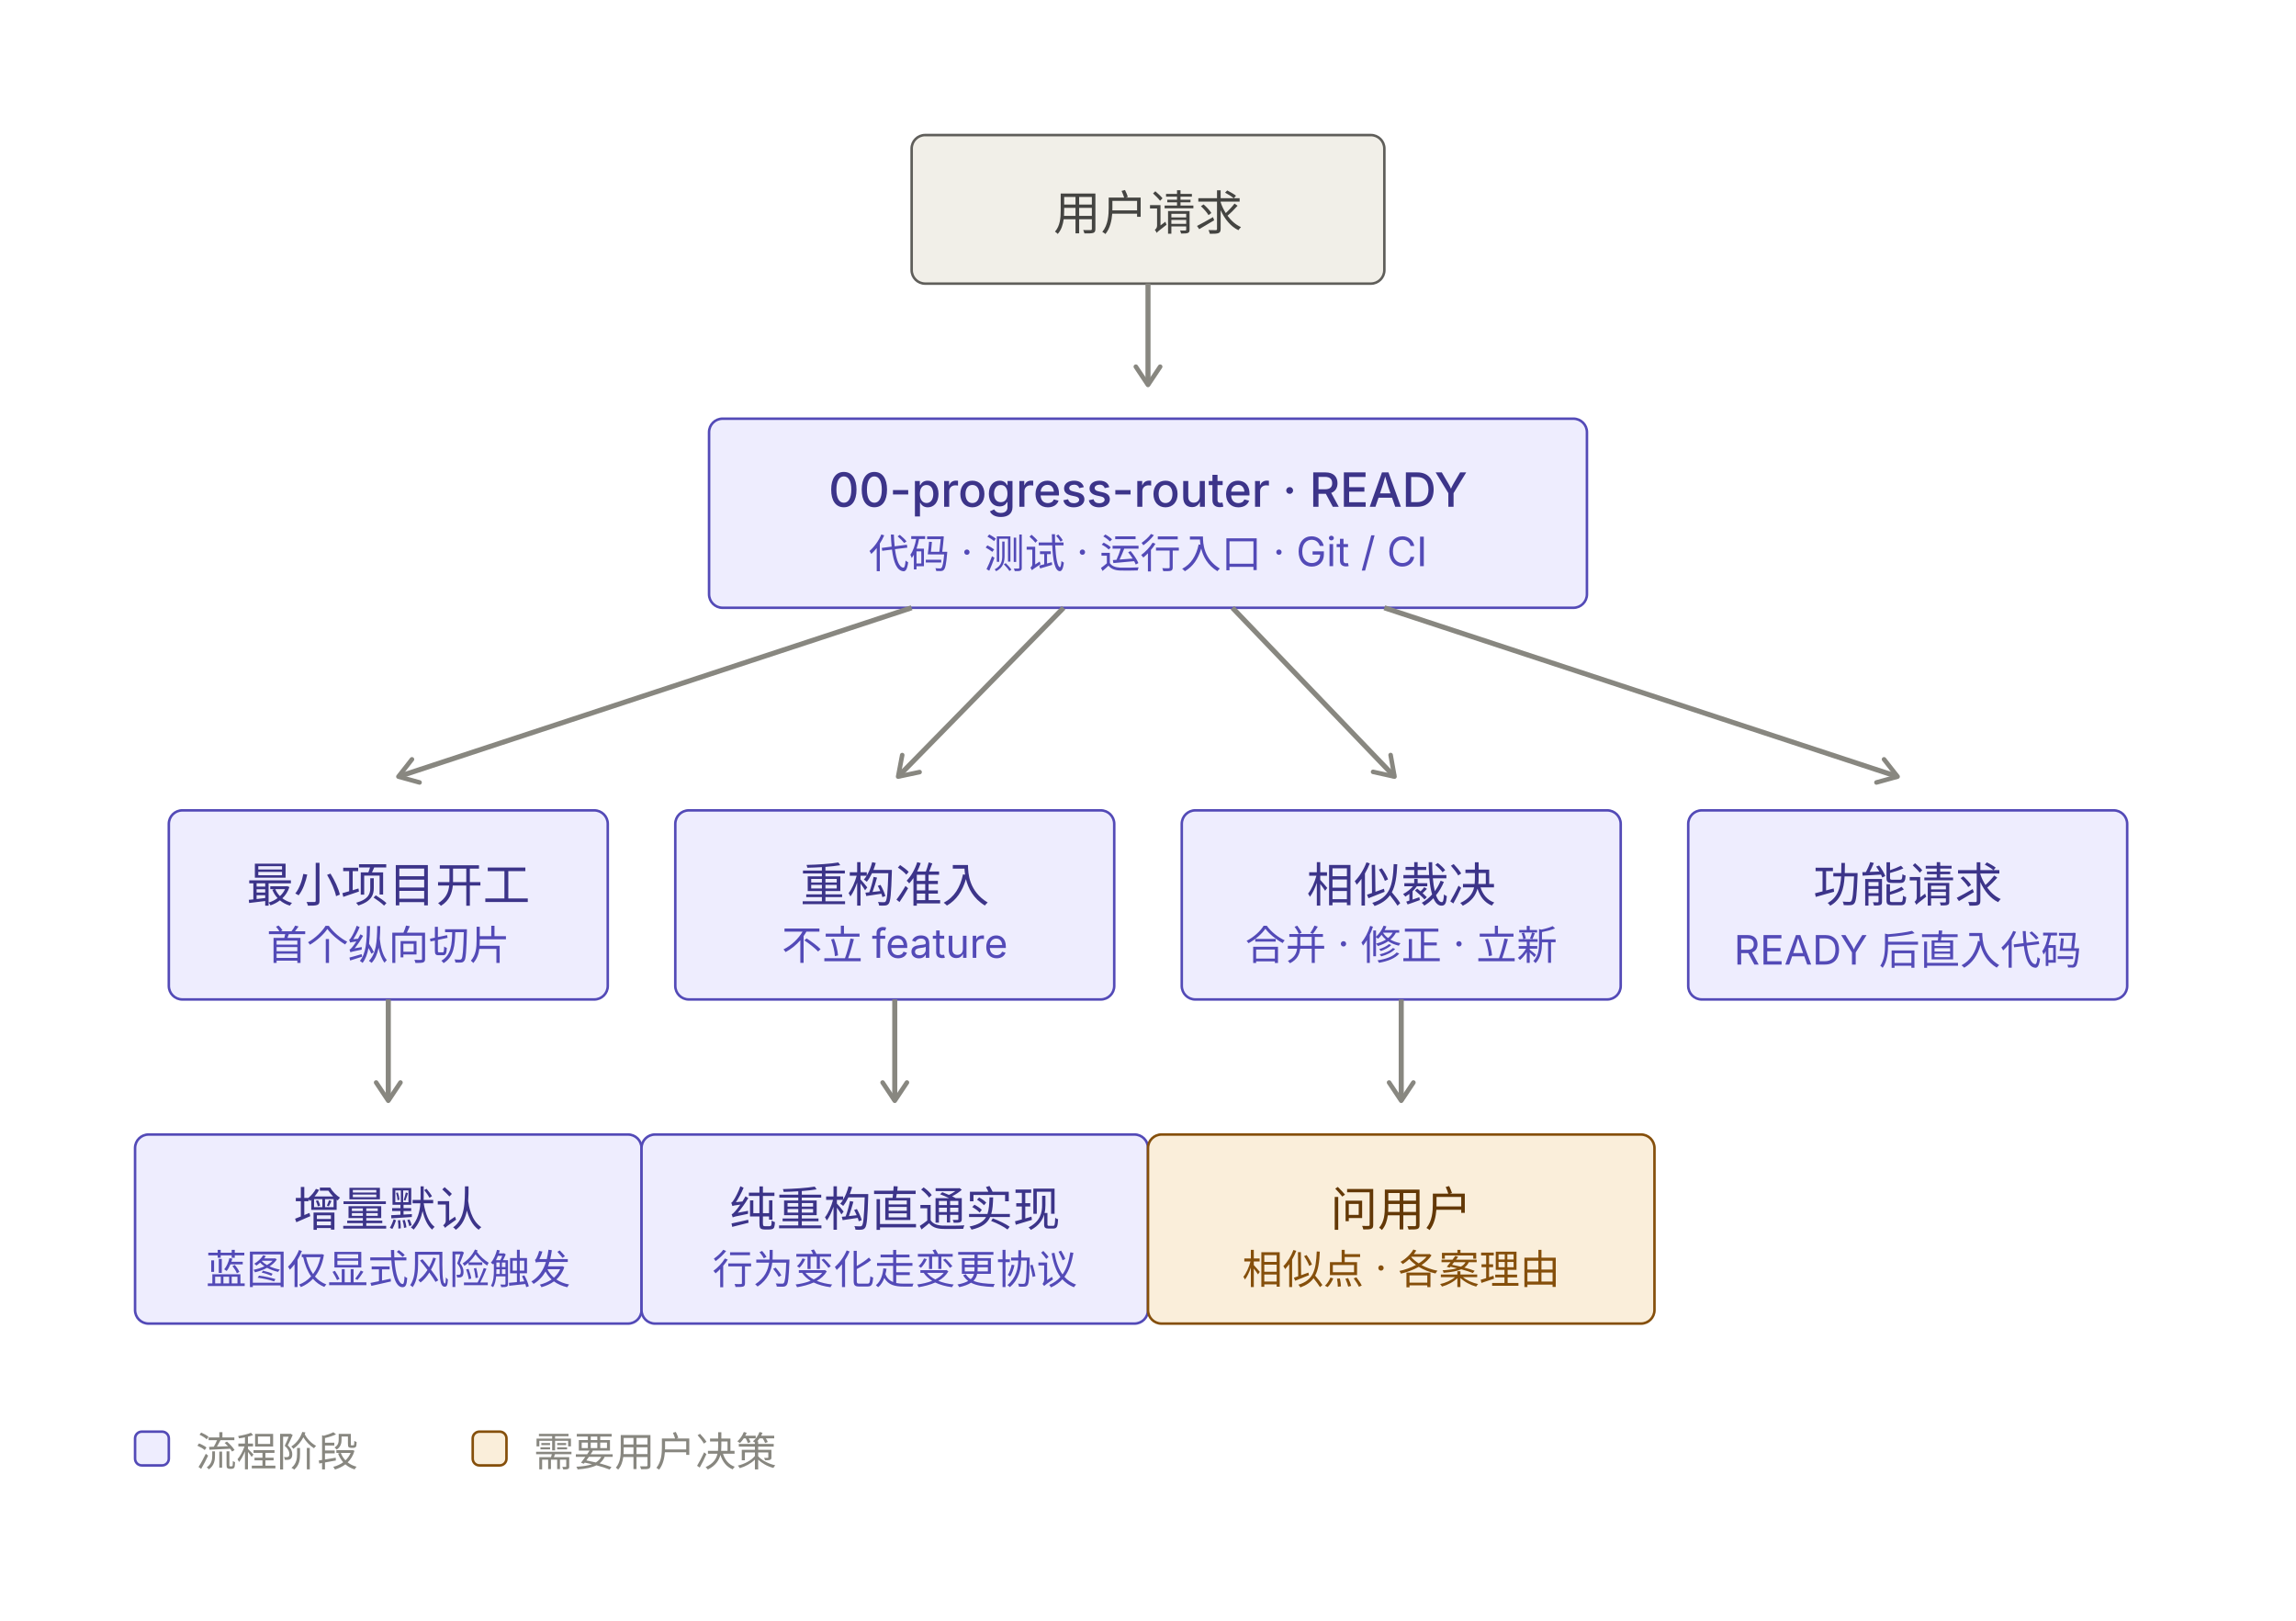
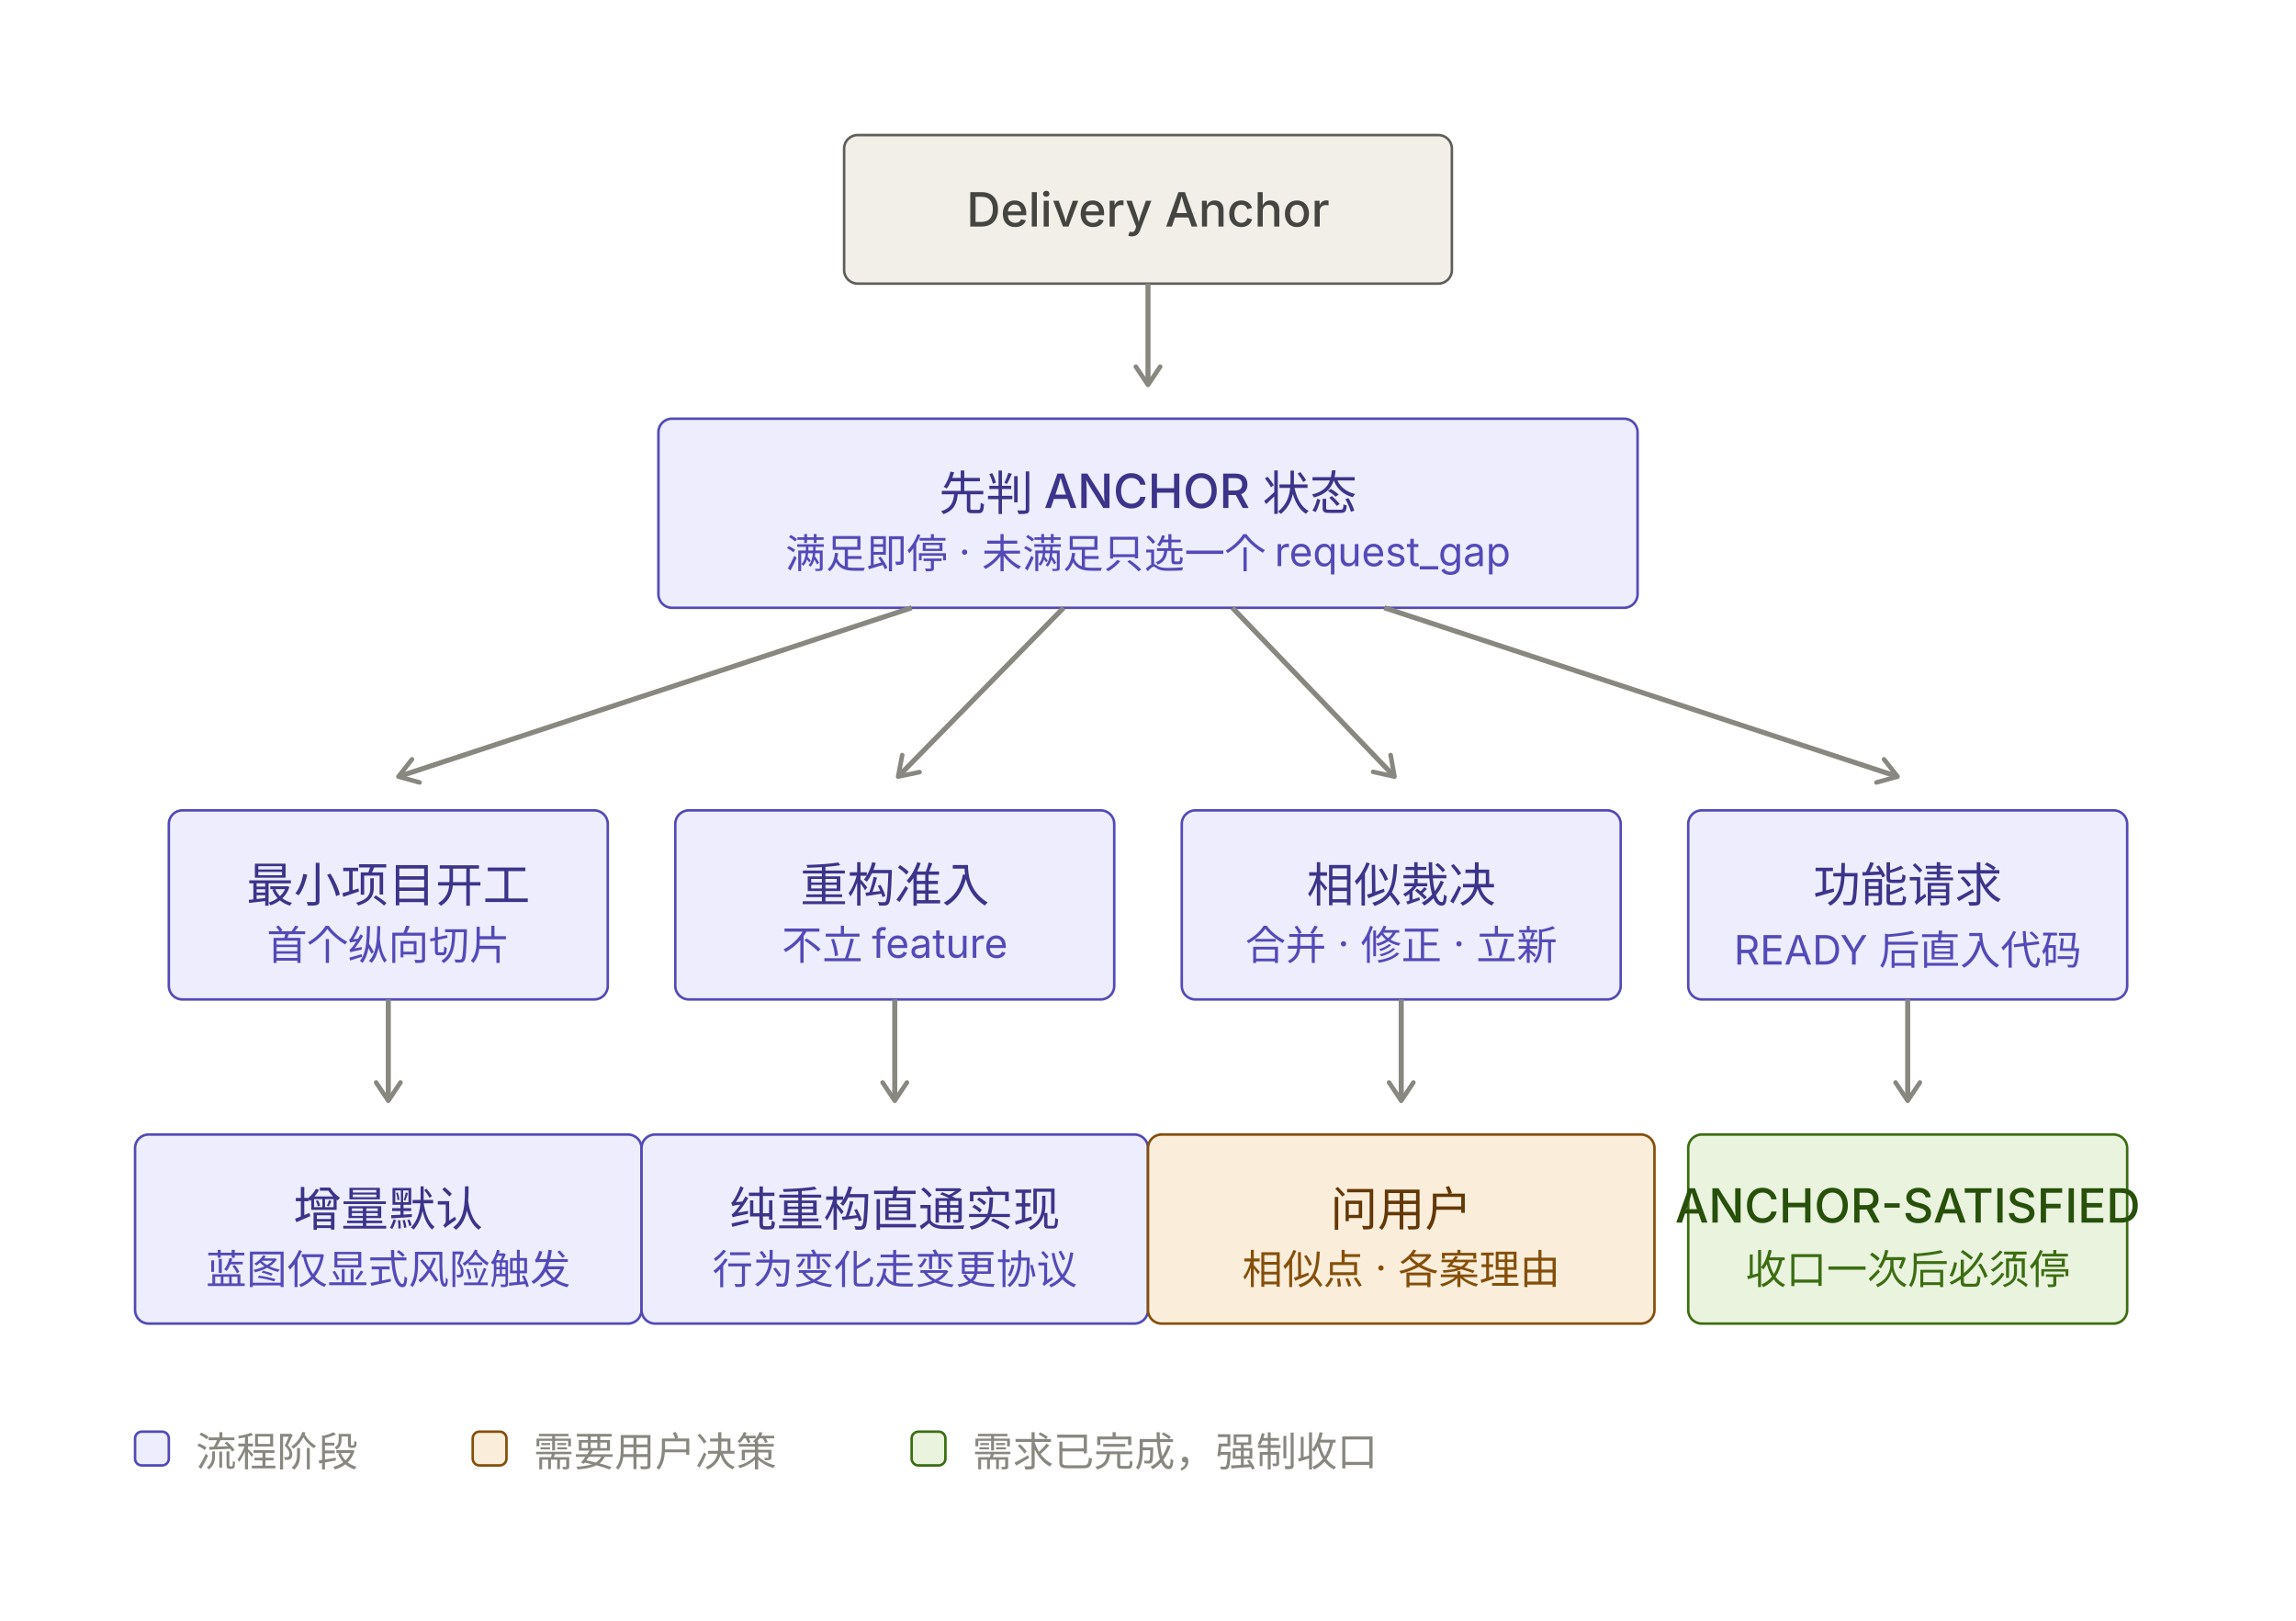
<svg xmlns="http://www.w3.org/2000/svg" width="680" viewBox="0 0 680 480" role="img">
  <style>
.th{font:500 14px -apple-system,'Segoe UI','Noto Sans SC','PingFang SC','Microsoft YaHei',sans-serif}
.ts{font:400 12px -apple-system,'Segoe UI','Noto Sans SC','PingFang SC','Microsoft YaHei',sans-serif}
.purple rect{fill:#EEEDFE;stroke:#534AB7;stroke-width:.75}
.purple .th{fill:#3C3489}.purple .ts{fill:#534AB7}
.amber rect{fill:#FAEEDA;stroke:#854F0B;stroke-width:.75}
.amber .th{fill:#633806}.amber .ts{fill:#854F0B}
+ .green rect{fill:#EAF3DE;stroke:#3B6D11;stroke-width:.75}
+ .green .th{fill:#27500A}.green .ts{fill:#3B6D11}
.gray rect{fill:#F1EFE8;stroke:#5F5E5A;stroke-width:.75}
.gray .th{fill:#444441}.gray .ts{fill:#5F5E5A}
.arr{stroke:#888780;stroke-width:1.5;fill:none}
.lg{fill:#888780}
</style>
  <defs>
    <marker id="arrow" viewBox="0 0 10 10" refX="8" refY="5" markerWidth="6" markerHeight="6" orient="auto-start-reverse">
      <path d="M2 1L8 5L2 9" fill="none" stroke="#888780" stroke-width="1.5" stroke-linecap="round" stroke-linejoin="round" />
    </marker>
  </defs>
  <g class="gray">
-     <rect x="270" y="40" width="140" height="44" rx="4" />
-     <text class="th" x="340" y="62" text-anchor="middle" dominant-baseline="central">用户请求</text>
+     <rect x="250" y="40" width="180" height="44" rx="4" />
+     <text class="th" x="340" y="62" text-anchor="middle" dominant-baseline="central">Delivery Anchor</text>
  </g>
  <line class="arr" x1="340" y1="84" x2="340" y2="114" marker-end="url(#arrow)" />
  <g class="purple">
-     <rect x="210" y="124" width="260" height="56" rx="4" />
-     <text class="th" x="340" y="145" text-anchor="middle" dominant-baseline="central">00-progress-router · READY</text>
-     <text class="ts" x="340" y="163" text-anchor="middle" dominant-baseline="central">代码 · 测试 · 运行入口 · Git / CI</text>
+     <rect x="195" y="124" width="290" height="56" rx="4" />
+     <text class="th" x="340" y="145" text-anchor="middle" dominant-baseline="central">先判 ANCHOR 状态</text>
+     <text class="ts" x="340" y="163" text-anchor="middle" dominant-baseline="central">满足即停 · 未满足只选一个 request_gap</text>
  </g>
  <line class="arr" x1="270" y1="180" x2="118" y2="230" marker-end="url(#arrow)" />
  <line class="arr" x1="315" y1="180" x2="266" y2="230" marker-end="url(#arrow)" />
  <line class="arr" x1="365" y1="180" x2="413" y2="230" marker-end="url(#arrow)" />
  <line class="arr" x1="410" y1="180" x2="562" y2="230" marker-end="url(#arrow)" />
  <g class="purple">
    <rect x="50" y="240" width="130" height="56" rx="4" />
    <text class="th" x="115" y="261" text-anchor="middle" dominant-baseline="central">最小项目开工</text>
    <text class="ts" x="115" y="279" text-anchor="middle" dominant-baseline="central">首个纵向切片</text>
  </g>
  <g class="purple">
    <rect x="200" y="240" width="130" height="56" rx="4" />
    <text class="th" x="265" y="261" text-anchor="middle" dominant-baseline="central">重构准入</text>
    <text class="ts" x="265" y="279" text-anchor="middle" dominant-baseline="central">不立 feature</text>
  </g>
  <g class="purple">
    <rect x="350" y="240" width="130" height="56" rx="4" />
    <text class="th" x="415" y="261" text-anchor="middle" dominant-baseline="central">相似裁决</text>
    <text class="ts" x="415" y="279" text-anchor="middle" dominant-baseline="central">合并 · 修正 · 立新</text>
  </g>
  <g class="purple">
    <rect x="500" y="240" width="130" height="56" rx="4" />
    <text class="th" x="565" y="261" text-anchor="middle" dominant-baseline="central">功能请求</text>
    <text class="ts" x="565" y="279" text-anchor="middle" dominant-baseline="central">READY 后直入代码</text>
  </g>
  <line class="arr" x1="115" y1="296" x2="115" y2="326" marker-end="url(#arrow)" />
  <line class="arr" x1="265" y1="296" x2="265" y2="326" marker-end="url(#arrow)" />
  <line class="arr" x1="415" y1="296" x2="415" y2="326" marker-end="url(#arrow)" />
+   <line class="arr" x1="565" y1="296" x2="565" y2="326" marker-end="url(#arrow)" />
  <g class="purple">
    <rect x="40" y="336" width="150" height="56" rx="4" />
    <text class="th" x="115" y="357" text-anchor="middle" dominant-baseline="central">增量默认</text>
    <text class="ts" x="115" y="375" text-anchor="middle" dominant-baseline="central">蓝图仅显式风险触发</text>
  </g>
  <g class="purple">
    <rect x="190" y="336" width="150" height="56" rx="4" />
    <text class="th" x="265" y="357" text-anchor="middle" dominant-baseline="central">纯重构直通实现</text>
    <text class="ts" x="265" y="375" text-anchor="middle" dominant-baseline="central">行为变化走变更协议</text>
  </g>
  <g class="amber">
    <rect x="340" y="336" width="150" height="56" rx="4" />
    <text class="th" x="415" y="357" text-anchor="middle" dominant-baseline="central">问用户</text>
    <text class="ts" x="415" y="375" text-anchor="middle" dominant-baseline="central">相似点 · 各案理由</text>
  </g>
+   <g class="green">
+     <rect x="500" y="336" width="130" height="56" rx="4" />
+     <text class="th" x="565" y="357" text-anchor="middle" dominant-baseline="central">ANCHOR-SATISFIED</text>
+     <text class="ts" x="565" y="375" text-anchor="middle" dominant-baseline="central">收口一次后必须停</text>
+   </g>
  <g class="purple">
    <rect x="40" y="424" width="10" height="10" rx="2" />
  </g>
  <text class="ts lg" x="58" y="429" dominant-baseline="central">流程阶段</text>
  <g class="amber">
    <rect x="140" y="424" width="10" height="10" rx="2" />
  </g>
  <text class="ts lg" x="158" y="429" dominant-baseline="central">需要用户决策</text>
+   <g class="green">
+     <rect x="270" y="424" width="10" height="10" rx="2" />
+   </g>
+   <text class="ts lg" x="288" y="429" dominant-baseline="central">需求已完成，强制收口</text>
</svg>
